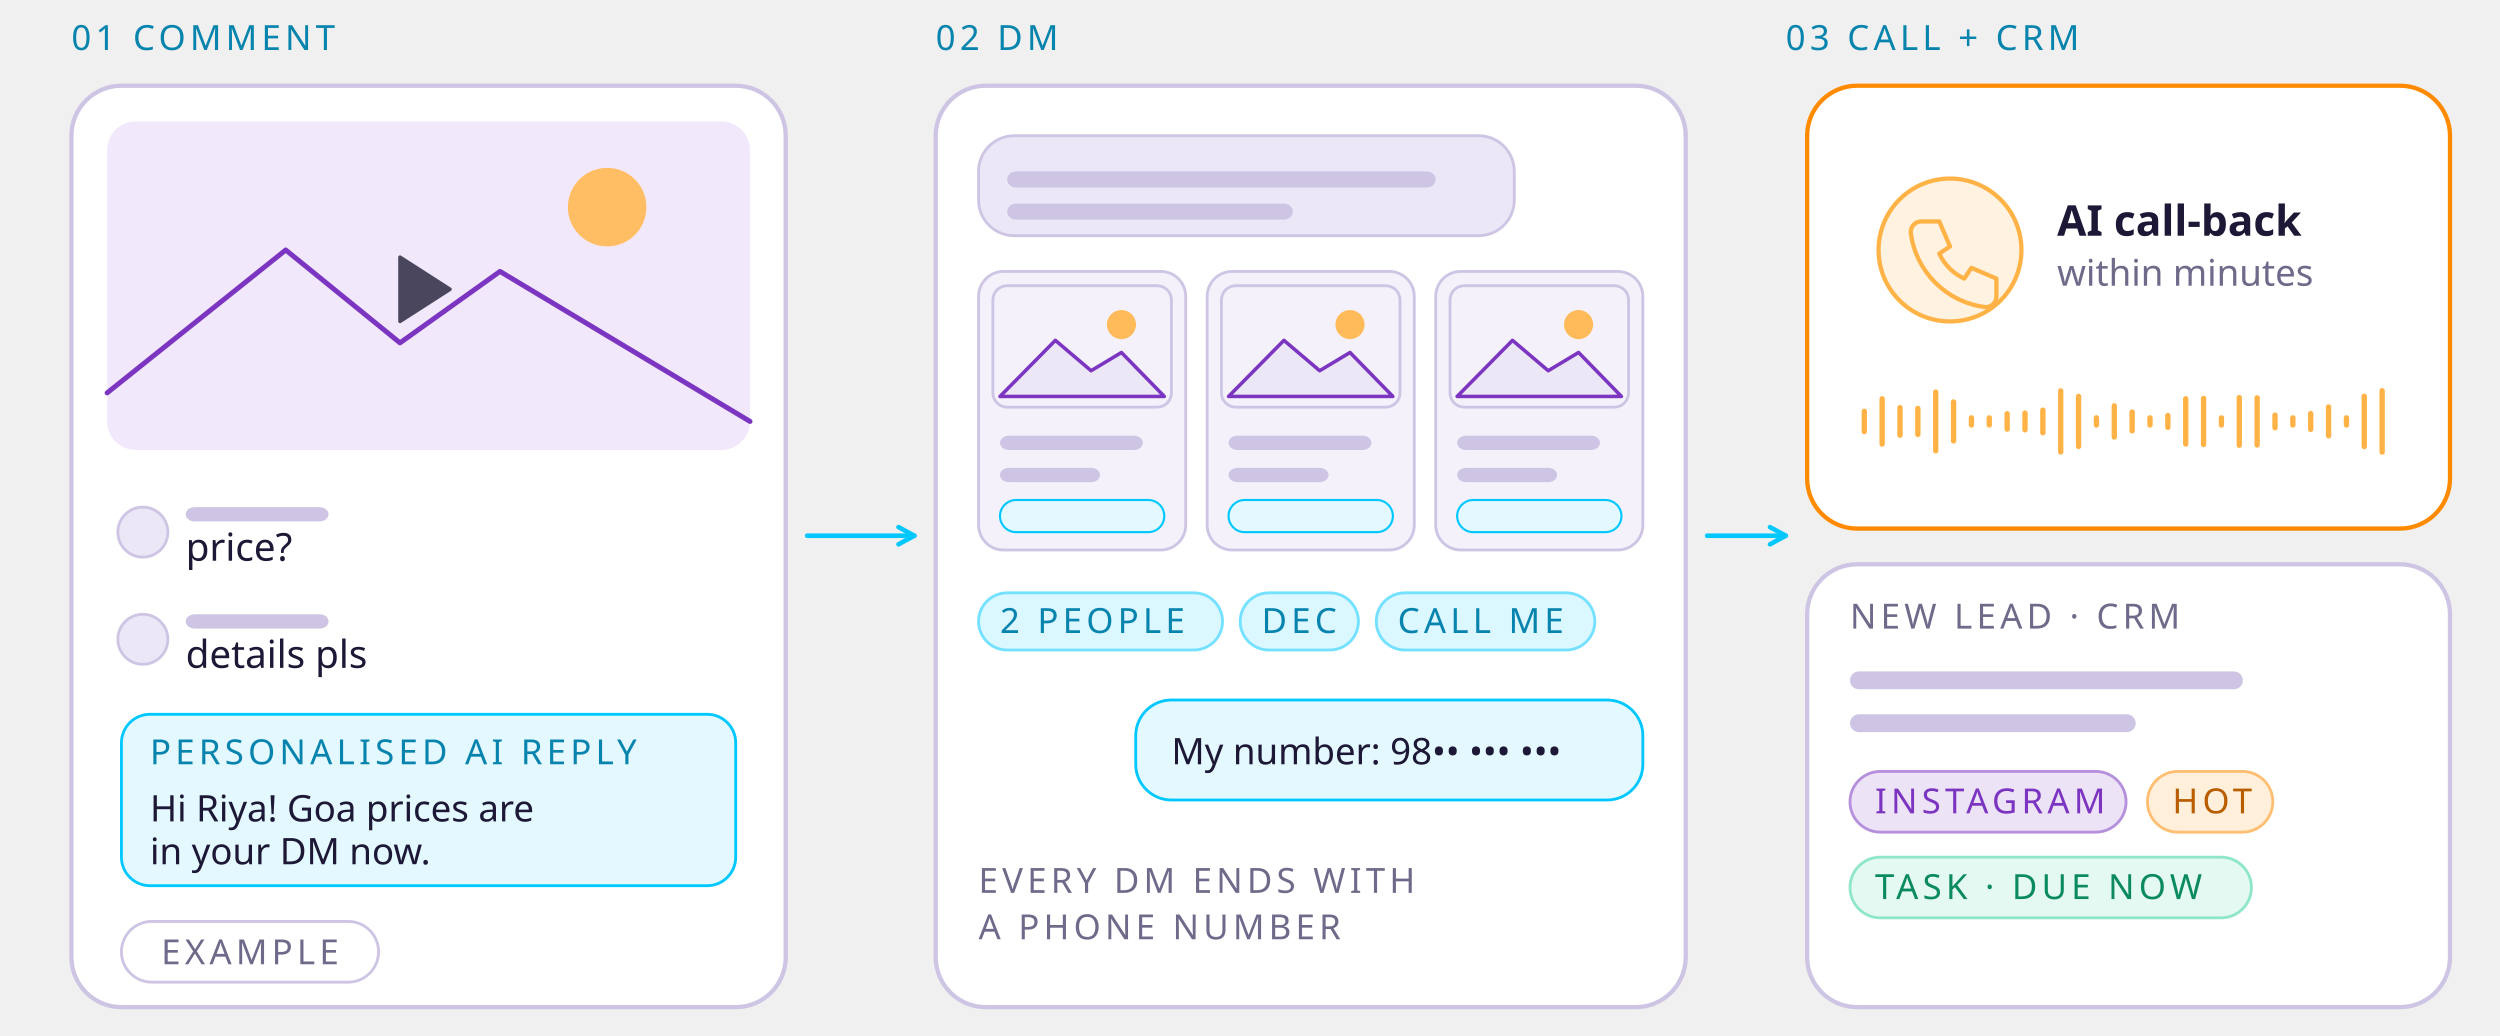
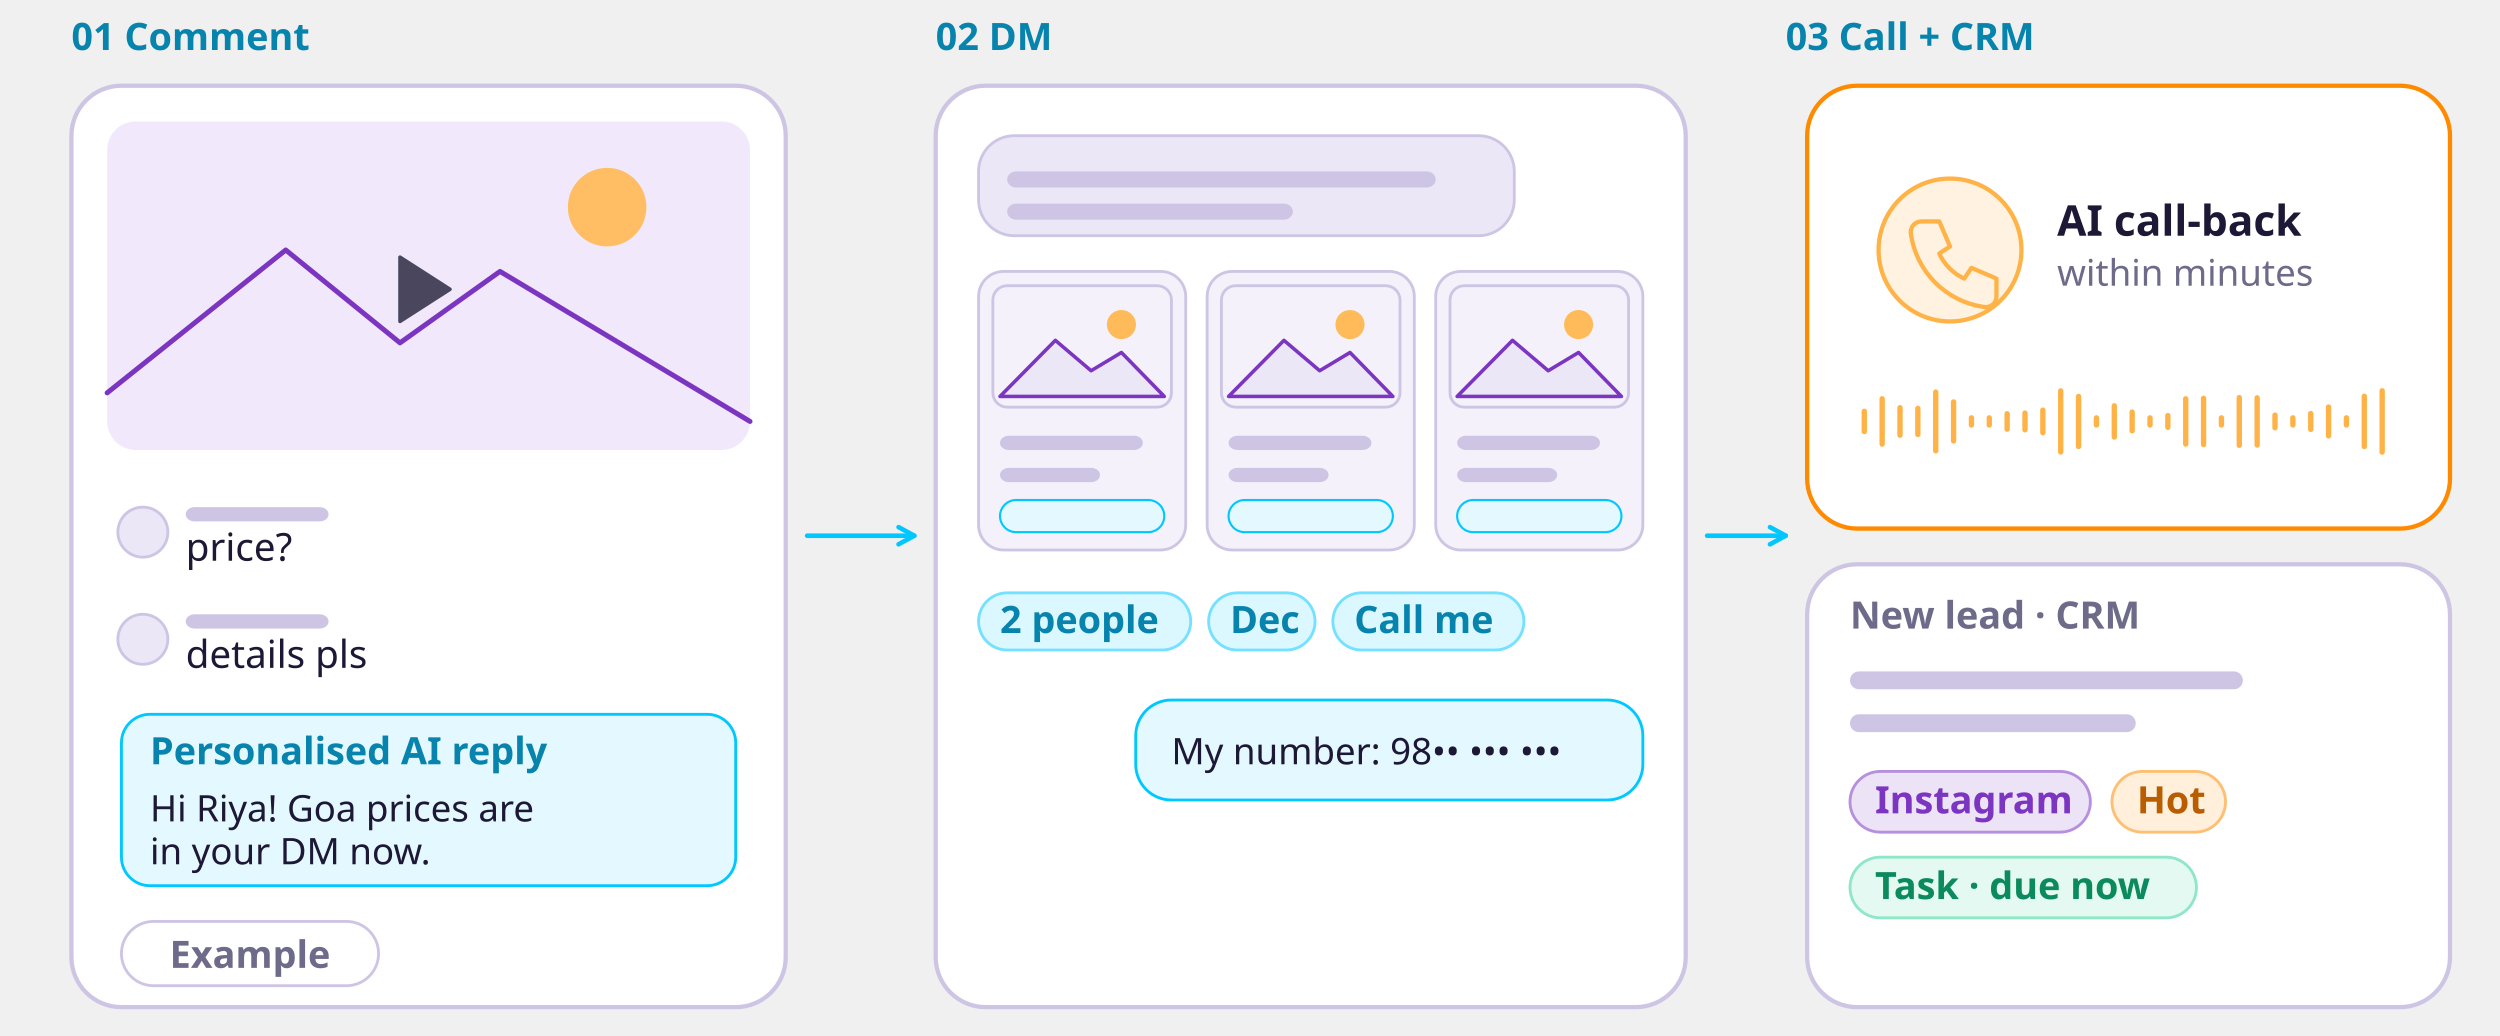
<svg xmlns="http://www.w3.org/2000/svg" viewBox="0 0 700 290" role="img" fill="none">
  <defs />
-   <text x="20" y="14" font-family="JetBrains Mono" font-size="9.72" font-weight="500" fill="#0784AD" text-anchor="start" letter-spacing="1.2">01 COMMENT</text>
-   <text x="262" y="14" font-family="JetBrains Mono" font-size="9.72" font-weight="500" fill="#0784AD" text-anchor="start" letter-spacing="1.2">02 DM</text>
-   <text x="500" y="14" font-family="JetBrains Mono" font-size="9.72" font-weight="500" fill="#0784AD" text-anchor="start" letter-spacing="1.2">03 CALL + CRM</text>
+   <text x="20" y="14" font-family="DM Sans" font-size="10.58" font-weight="600" fill="#0784AD" text-anchor="start">01 Comment</text>
+   <text x="262" y="14" font-family="DM Sans" font-size="10.58" font-weight="600" fill="#0784AD" text-anchor="start">02 DM</text>
+   <text x="500" y="14" font-family="DM Sans" font-size="10.58" font-weight="600" fill="#0784AD" text-anchor="start">03 Call + CRM</text>
  <rect x="20" y="24" width="200" height="258" rx="14" fill="#FFFFFF" stroke="#CEC5E4" stroke-width="1.2" />
  <rect x="30" y="34" width="180" height="92" rx="8" fill="#F1E9FB" />
  <path d="M30 110 L80 70 L112 96 L140 76 L210 118" stroke="#7B35C1" stroke-width="1.4" fill="none" stroke-linecap="round" stroke-linejoin="round" />
  <circle cx="170" cy="58" r="11" fill="#FFBE63" />
  <path d="M112 72 l14 9 l-14 9 z" stroke="#49465E" stroke-width="1" fill="#49465E" stroke-linecap="round" stroke-linejoin="round" />
  <circle cx="40" cy="149" r="7" fill="#ECE7F7" stroke="#CEC5E4" stroke-width="0.8" />
  <rect x="52" y="142" width="40" height="4" rx="2.5" fill="#CEC5E4" />
  <text x="52" y="157" font-family="DM Sans" font-size="10.80" font-weight="500" fill="#1C1836" text-anchor="start">price?</text>
  <circle cx="40" cy="179" r="7" fill="#ECE7F7" stroke="#CEC5E4" stroke-width="0.8" />
  <rect x="52" y="172" width="40" height="4" rx="2.5" fill="#CEC5E4" />
  <text x="52" y="187" font-family="DM Sans" font-size="10.80" font-weight="500" fill="#1C1836" text-anchor="start">details pls</text>
  <rect x="34" y="200" width="172" height="48" rx="8" fill="#E4F8FF" stroke="#00C8FF" stroke-width="0.8" />
-   <text x="42" y="214" font-family="JetBrains Mono" font-size="9.72" font-weight="500" fill="#0784AD" text-anchor="start" letter-spacing="1.2">PERSONALISED AI REPLY</text>
+   <text x="42" y="214" font-family="DM Sans" font-size="10.58" font-weight="600" fill="#0784AD" text-anchor="start">Personalised AI reply</text>
  <text x="42" y="230" font-family="DM Sans" font-size="10.26" font-weight="400" fill="#1C1836" text-anchor="start">Hi Riya! Goa prices are</text>
  <text x="42" y="242" font-family="DM Sans" font-size="10.26" font-weight="400" fill="#1C1836" text-anchor="start">in your DM now.</text>
-   <rect x="34" y="258" width="72" height="17" rx="8.5" fill="#FFFFFF" stroke="#CEC5E4" stroke-width="0.8" />
-   <text x="70" y="270" font-family="JetBrains Mono" font-size="9.72" font-weight="500" fill="#6E6A8A" text-anchor="middle" letter-spacing="1.2">EXAMPLE</text>
+   <rect x="34" y="258" width="72" height="18" rx="9" fill="#FFFFFF" stroke="#CEC5E4" stroke-width="0.8" />
+   <text x="70" y="271" font-family="DM Sans" font-size="10.58" font-weight="600" fill="#6E6A8A" text-anchor="middle">Example</text>
  <line x1="226" y1="150" x2="256" y2="150" stroke="#00C8FF" stroke-width="1.3" stroke-linecap="round" />
  <path d="M251.6 152.4 L256 150 L251.6 147.6" stroke="#00C8FF" stroke-width="1.3" fill="none" stroke-linecap="round" stroke-linejoin="round" />
  <rect x="262" y="24" width="210" height="258" rx="14" fill="#FFFFFF" stroke="#CEC5E4" stroke-width="1.2" />
  <rect x="274" y="38" width="150" height="28" rx="10" fill="#ECE7F7" stroke="#CEC5E4" stroke-width="0.8" />
  <rect x="282" y="48" width="120" height="4.5" rx="2.5" fill="#CEC5E4" />
  <rect x="282" y="57" width="80" height="4.5" rx="2.5" fill="#CEC5E4" />
  <rect x="274" y="76" width="58" height="78" rx="7" fill="#F4F1FB" stroke="#CEC5E4" stroke-width="0.8" />
  <rect x="278" y="80" width="50" height="34" rx="4" fill="#F4F1FB" stroke="#CEC5E4" stroke-width="0.8" />
  <circle cx="314.0" cy="90.88" r="4.08" fill="#FFBB59" />
  <path d="M280 111 L295.5 95.3 L305.5 103.8 L314.0 98.7 L326 111 Z" stroke="#7B35C1" stroke-width="1" fill="#ECE7F7" stroke-linecap="round" stroke-linejoin="round" />
  <rect x="280" y="122" width="40" height="4" rx="2.5" fill="#CEC5E4" />
  <rect x="280" y="131" width="28" height="4" rx="2.5" fill="#CEC5E4" />
  <rect x="280" y="140" width="46" height="9" rx="4.5" fill="#E4F8FF" stroke="#00C8FF" stroke-width="0.6" />
  <rect x="338" y="76" width="58" height="78" rx="7" fill="#F4F1FB" stroke="#CEC5E4" stroke-width="0.8" />
  <rect x="342" y="80" width="50" height="34" rx="4" fill="#F4F1FB" stroke="#CEC5E4" stroke-width="0.8" />
  <circle cx="378.0" cy="90.88" r="4.08" fill="#FFBB59" />
  <path d="M344 111 L359.5 95.3 L369.5 103.8 L378.0 98.7 L390 111 Z" stroke="#7B35C1" stroke-width="1" fill="#ECE7F7" stroke-linecap="round" stroke-linejoin="round" />
  <rect x="344" y="122" width="40" height="4" rx="2.5" fill="#CEC5E4" />
  <rect x="344" y="131" width="28" height="4" rx="2.5" fill="#CEC5E4" />
  <rect x="344" y="140" width="46" height="9" rx="4.5" fill="#E4F8FF" stroke="#00C8FF" stroke-width="0.6" />
  <rect x="402" y="76" width="58" height="78" rx="7" fill="#F4F1FB" stroke="#CEC5E4" stroke-width="0.8" />
  <rect x="406" y="80" width="50" height="34" rx="4" fill="#F4F1FB" stroke="#CEC5E4" stroke-width="0.8" />
  <circle cx="442.0" cy="90.88" r="4.08" fill="#FFBB59" />
  <path d="M408 111 L423.5 95.3 L433.5 103.8 L442.0 98.7 L454 111 Z" stroke="#7B35C1" stroke-width="1" fill="#ECE7F7" stroke-linecap="round" stroke-linejoin="round" />
  <rect x="408" y="122" width="40" height="4" rx="2.5" fill="#CEC5E4" />
  <rect x="408" y="131" width="28" height="4" rx="2.5" fill="#CEC5E4" />
  <rect x="408" y="140" width="46" height="9" rx="4.5" fill="#E4F8FF" stroke="#00C8FF" stroke-width="0.6" />
-   <rect x="274" y="166" width="68.3" height="16" rx="8.0" fill="#DBF7FF" stroke="#73E1FF" stroke-width=".8" />
-   <text x="280" y="177.24" font-family="JetBrains Mono" font-size="9.72" font-weight="500" fill="#0784AD" text-anchor="start" letter-spacing="1.2">2 PEOPLE</text>
-   <rect x="347.256" y="166" width="33.1" height="16" rx="8.0" fill="#DBF7FF" stroke="#73E1FF" stroke-width=".8" />
-   <text x="353.256" y="177.24" font-family="JetBrains Mono" font-size="9.72" font-weight="500" fill="#0784AD" text-anchor="start" letter-spacing="1.2">DEC</text>
-   <rect x="385.352" y="166" width="61.2" height="16" rx="8.0" fill="#DBF7FF" stroke="#73E1FF" stroke-width=".8" />
-   <text x="391.352" y="177.24" font-family="JetBrains Mono" font-size="9.72" font-weight="500" fill="#0784AD" text-anchor="start" letter-spacing="1.2">CALL ME</text>
+   <rect x="274" y="166" width="59.4" height="16" rx="8.0" fill="#DBF7FF" stroke="#73E1FF" stroke-width=".8" />
+   <text x="280" y="177.24" font-family="DM Sans" font-size="10.58" font-weight="600" fill="#0784AD" text-anchor="start">2 people</text>
+   <rect x="338.416" y="166" width="29.8" height="16" rx="8.0" fill="#DBF7FF" stroke="#73E1FF" stroke-width=".8" />
+   <text x="344.416" y="177.24" font-family="DM Sans" font-size="10.58" font-weight="600" fill="#0784AD" text-anchor="start">Dec</text>
+   <rect x="373.197" y="166" width="53.5" height="16" rx="8.0" fill="#DBF7FF" stroke="#73E1FF" stroke-width=".8" />
+   <text x="379.197" y="177.24" font-family="DM Sans" font-size="10.58" font-weight="600" fill="#0784AD" text-anchor="start">Call me</text>
  <rect x="318" y="196" width="142" height="28" rx="10" fill="#E4F8FF" stroke="#00C8FF" stroke-width="0.8" />
  <text x="328" y="214" font-family="DM Sans" font-size="10.26" font-weight="400" fill="#1C1836" text-anchor="start">My number: 98•• ••• •••</text>
-   <text x="274" y="250" font-family="JetBrains Mono" font-size="9.72" font-weight="500" fill="#6E6A8A" text-anchor="start" letter-spacing="1.2">EVERY DM ENDS WITH</text>
-   <text x="274" y="263" font-family="JetBrains Mono" font-size="9.72" font-weight="500" fill="#6E6A8A" text-anchor="start" letter-spacing="1.2">A PHONE NUMBER</text>
  <line x1="478" y1="150" x2="500" y2="150" stroke="#00C8FF" stroke-width="1.3" stroke-linecap="round" />
  <path d="M495.6 152.4 L500 150 L495.6 147.6" stroke="#00C8FF" stroke-width="1.3" fill="none" stroke-linecap="round" stroke-linejoin="round" />
  <rect x="506" y="24" width="180" height="124" rx="14" fill="#FFFFFF" stroke="#FF8A00" stroke-width="1.2" />
  <circle cx="546" cy="70" r="20" fill="#FFF2E0" stroke="#FFB347" stroke-width="1.2" />
  <path d="M538 62 h5 l3 7 -3 2 a14 14 0 0 0 7 7 l2 -3 7 3 v5 a3 3 0 0 1 -3 3 A24 24 0 0 1 535 65 a3 3 0 0 1 3 -3z" stroke="#FFB347" stroke-width="1.2" fill="none" stroke-linecap="round" stroke-linejoin="round" />
  <text x="576" y="66" font-family="Oxanium, DM Sans" font-size="11.88" font-weight="700" fill="#1C1836" text-anchor="start">AI call-back</text>
  <text x="576" y="80" font-family="DM Sans" font-size="10.26" font-weight="400" fill="#6E6A8A" text-anchor="start">within minutes</text>
  <line x1="522.0" y1="115.166" x2="522.0" y2="120.834" stroke="#FFB347" stroke-width="1.5" stroke-linecap="round" />
  <line x1="527.0" y1="111.662" x2="527.0" y2="124.338" stroke="#FFB347" stroke-width="1.5" stroke-linecap="round" />
  <line x1="532.0" y1="114.151" x2="532.0" y2="121.849" stroke="#FFB347" stroke-width="1.5" stroke-linecap="round" />
  <line x1="537.0" y1="114.358" x2="537.0" y2="121.642" stroke="#FFB347" stroke-width="1.5" stroke-linecap="round" />
  <line x1="542.0" y1="109.783" x2="542.0" y2="126.217" stroke="#FFB347" stroke-width="1.5" stroke-linecap="round" />
  <line x1="547.0" y1="112.543" x2="547.0" y2="123.457" stroke="#FFB347" stroke-width="1.5" stroke-linecap="round" />
  <line x1="552.0" y1="117.0" x2="552.0" y2="119.0" stroke="#FFB347" stroke-width="1.5" stroke-linecap="round" />
  <line x1="557.0" y1="117.0" x2="557.0" y2="119.0" stroke="#FFB347" stroke-width="1.5" stroke-linecap="round" />
  <line x1="562.0" y1="115.84" x2="562.0" y2="120.16" stroke="#FFB347" stroke-width="1.5" stroke-linecap="round" />
  <line x1="567.0" y1="115.657" x2="567.0" y2="120.343" stroke="#FFB347" stroke-width="1.5" stroke-linecap="round" />
  <line x1="572.0" y1="114.844" x2="572.0" y2="121.156" stroke="#FFB347" stroke-width="1.5" stroke-linecap="round" />
  <line x1="577.0" y1="109.45" x2="577.0" y2="126.55" stroke="#FFB347" stroke-width="1.5" stroke-linecap="round" />
  <line x1="582.0" y1="110.993" x2="582.0" y2="125.007" stroke="#FFB347" stroke-width="1.5" stroke-linecap="round" />
  <line x1="587.0" y1="117.0" x2="587.0" y2="119.0" stroke="#FFB347" stroke-width="1.5" stroke-linecap="round" />
  <line x1="592.0" y1="113.628" x2="592.0" y2="122.372" stroke="#FFB347" stroke-width="1.5" stroke-linecap="round" />
  <line x1="597.0" y1="115.372" x2="597.0" y2="120.628" stroke="#FFB347" stroke-width="1.5" stroke-linecap="round" />
  <line x1="602.0" y1="117.0" x2="602.0" y2="119.0" stroke="#FFB347" stroke-width="1.5" stroke-linecap="round" />
  <line x1="607.0" y1="116.345" x2="607.0" y2="119.655" stroke="#FFB347" stroke-width="1.5" stroke-linecap="round" />
  <line x1="612.0" y1="111.663" x2="612.0" y2="124.337" stroke="#FFB347" stroke-width="1.5" stroke-linecap="round" />
  <line x1="617.0" y1="111.538" x2="617.0" y2="124.462" stroke="#FFB347" stroke-width="1.5" stroke-linecap="round" />
  <line x1="622.0" y1="117.0" x2="622.0" y2="119.0" stroke="#FFB347" stroke-width="1.5" stroke-linecap="round" />
  <line x1="627.0" y1="111.32" x2="627.0" y2="124.68" stroke="#FFB347" stroke-width="1.5" stroke-linecap="round" />
  <line x1="632.0" y1="111.397" x2="632.0" y2="124.603" stroke="#FFB347" stroke-width="1.5" stroke-linecap="round" />
  <line x1="637.0" y1="116.238" x2="637.0" y2="119.762" stroke="#FFB347" stroke-width="1.5" stroke-linecap="round" />
  <line x1="642.0" y1="117.0" x2="642.0" y2="119.0" stroke="#FFB347" stroke-width="1.5" stroke-linecap="round" />
  <line x1="647.0" y1="115.782" x2="647.0" y2="120.218" stroke="#FFB347" stroke-width="1.5" stroke-linecap="round" />
  <line x1="652.0" y1="113.964" x2="652.0" y2="122.036" stroke="#FFB347" stroke-width="1.5" stroke-linecap="round" />
  <line x1="657.0" y1="117.0" x2="657.0" y2="119.0" stroke="#FFB347" stroke-width="1.5" stroke-linecap="round" />
  <line x1="662.0" y1="110.961" x2="662.0" y2="125.039" stroke="#FFB347" stroke-width="1.5" stroke-linecap="round" />
  <line x1="667.0" y1="109.407" x2="667.0" y2="126.593" stroke="#FFB347" stroke-width="1.5" stroke-linecap="round" />
  <rect x="506" y="158" width="180" height="124" rx="14" fill="#FFFFFF" stroke="#CEC5E4" stroke-width="1.2" />
-   <text x="518" y="176" font-family="JetBrains Mono" font-size="9.72" font-weight="500" fill="#6E6A8A" text-anchor="start" letter-spacing="1.2">NEW LEAD · CRM</text>
+   <text x="518" y="176" font-family="DM Sans" font-size="10.58" font-weight="600" fill="#6E6A8A" text-anchor="start">New lead · CRM</text>
  <rect x="518" y="188" width="110" height="5" rx="2.5" fill="#CEC5E4" />
  <rect x="518" y="200" width="80" height="5" rx="2.5" fill="#CEC5E4" />
-   <rect x="518" y="216" width="77.3" height="17" rx="8.5" fill="#EDE3F6" stroke="#B690DD" stroke-width=".8" />
-   <text x="525" y="227.74" font-family="JetBrains Mono" font-size="9.72" font-weight="500" fill="#7B35C1" text-anchor="start" letter-spacing="1.2">INSTAGRAM</text>
-   <rect x="601.288" y="216" width="35.1" height="17" rx="8.5" fill="#FFEFDB" stroke="#FFBF73" stroke-width=".8" />
-   <text x="608.288" y="227.74" font-family="JetBrains Mono" font-size="9.72" font-weight="500" fill="#B85E00" text-anchor="start" letter-spacing="1.2">HOT</text>
-   <rect x="518" y="240" width="112.4" height="17" rx="8.5" fill="#E3F9F1" stroke="#8FE7C7" stroke-width=".8" />
-   <text x="525" y="251.74" font-family="JetBrains Mono" font-size="9.72" font-weight="500" fill="#0B8A5E" text-anchor="start" letter-spacing="1.2">TASK · DUE NOW</text>
+   <rect x="518" y="216" width="67.3" height="17" rx="8.5" fill="#EDE3F6" stroke="#B690DD" stroke-width=".8" />
+   <text x="525" y="227.74" font-family="DM Sans" font-size="10.58" font-weight="600" fill="#7B35C1" text-anchor="start">Instagram</text>
+   <rect x="591.343" y="216" width="31.8" height="17" rx="8.5" fill="#FFEFDB" stroke="#FFBF73" stroke-width=".8" />
+   <text x="598.343" y="227.74" font-family="DM Sans" font-size="10.58" font-weight="600" fill="#B85E00" text-anchor="start">Hot</text>
+   <rect x="518" y="240" width="97.0" height="17" rx="8.5" fill="#E3F9F1" stroke="#8FE7C7" stroke-width=".8" />
+   <text x="525" y="251.74" font-family="DM Sans" font-size="10.58" font-weight="600" fill="#0B8A5E" text-anchor="start">Task · due now</text>
</svg>
